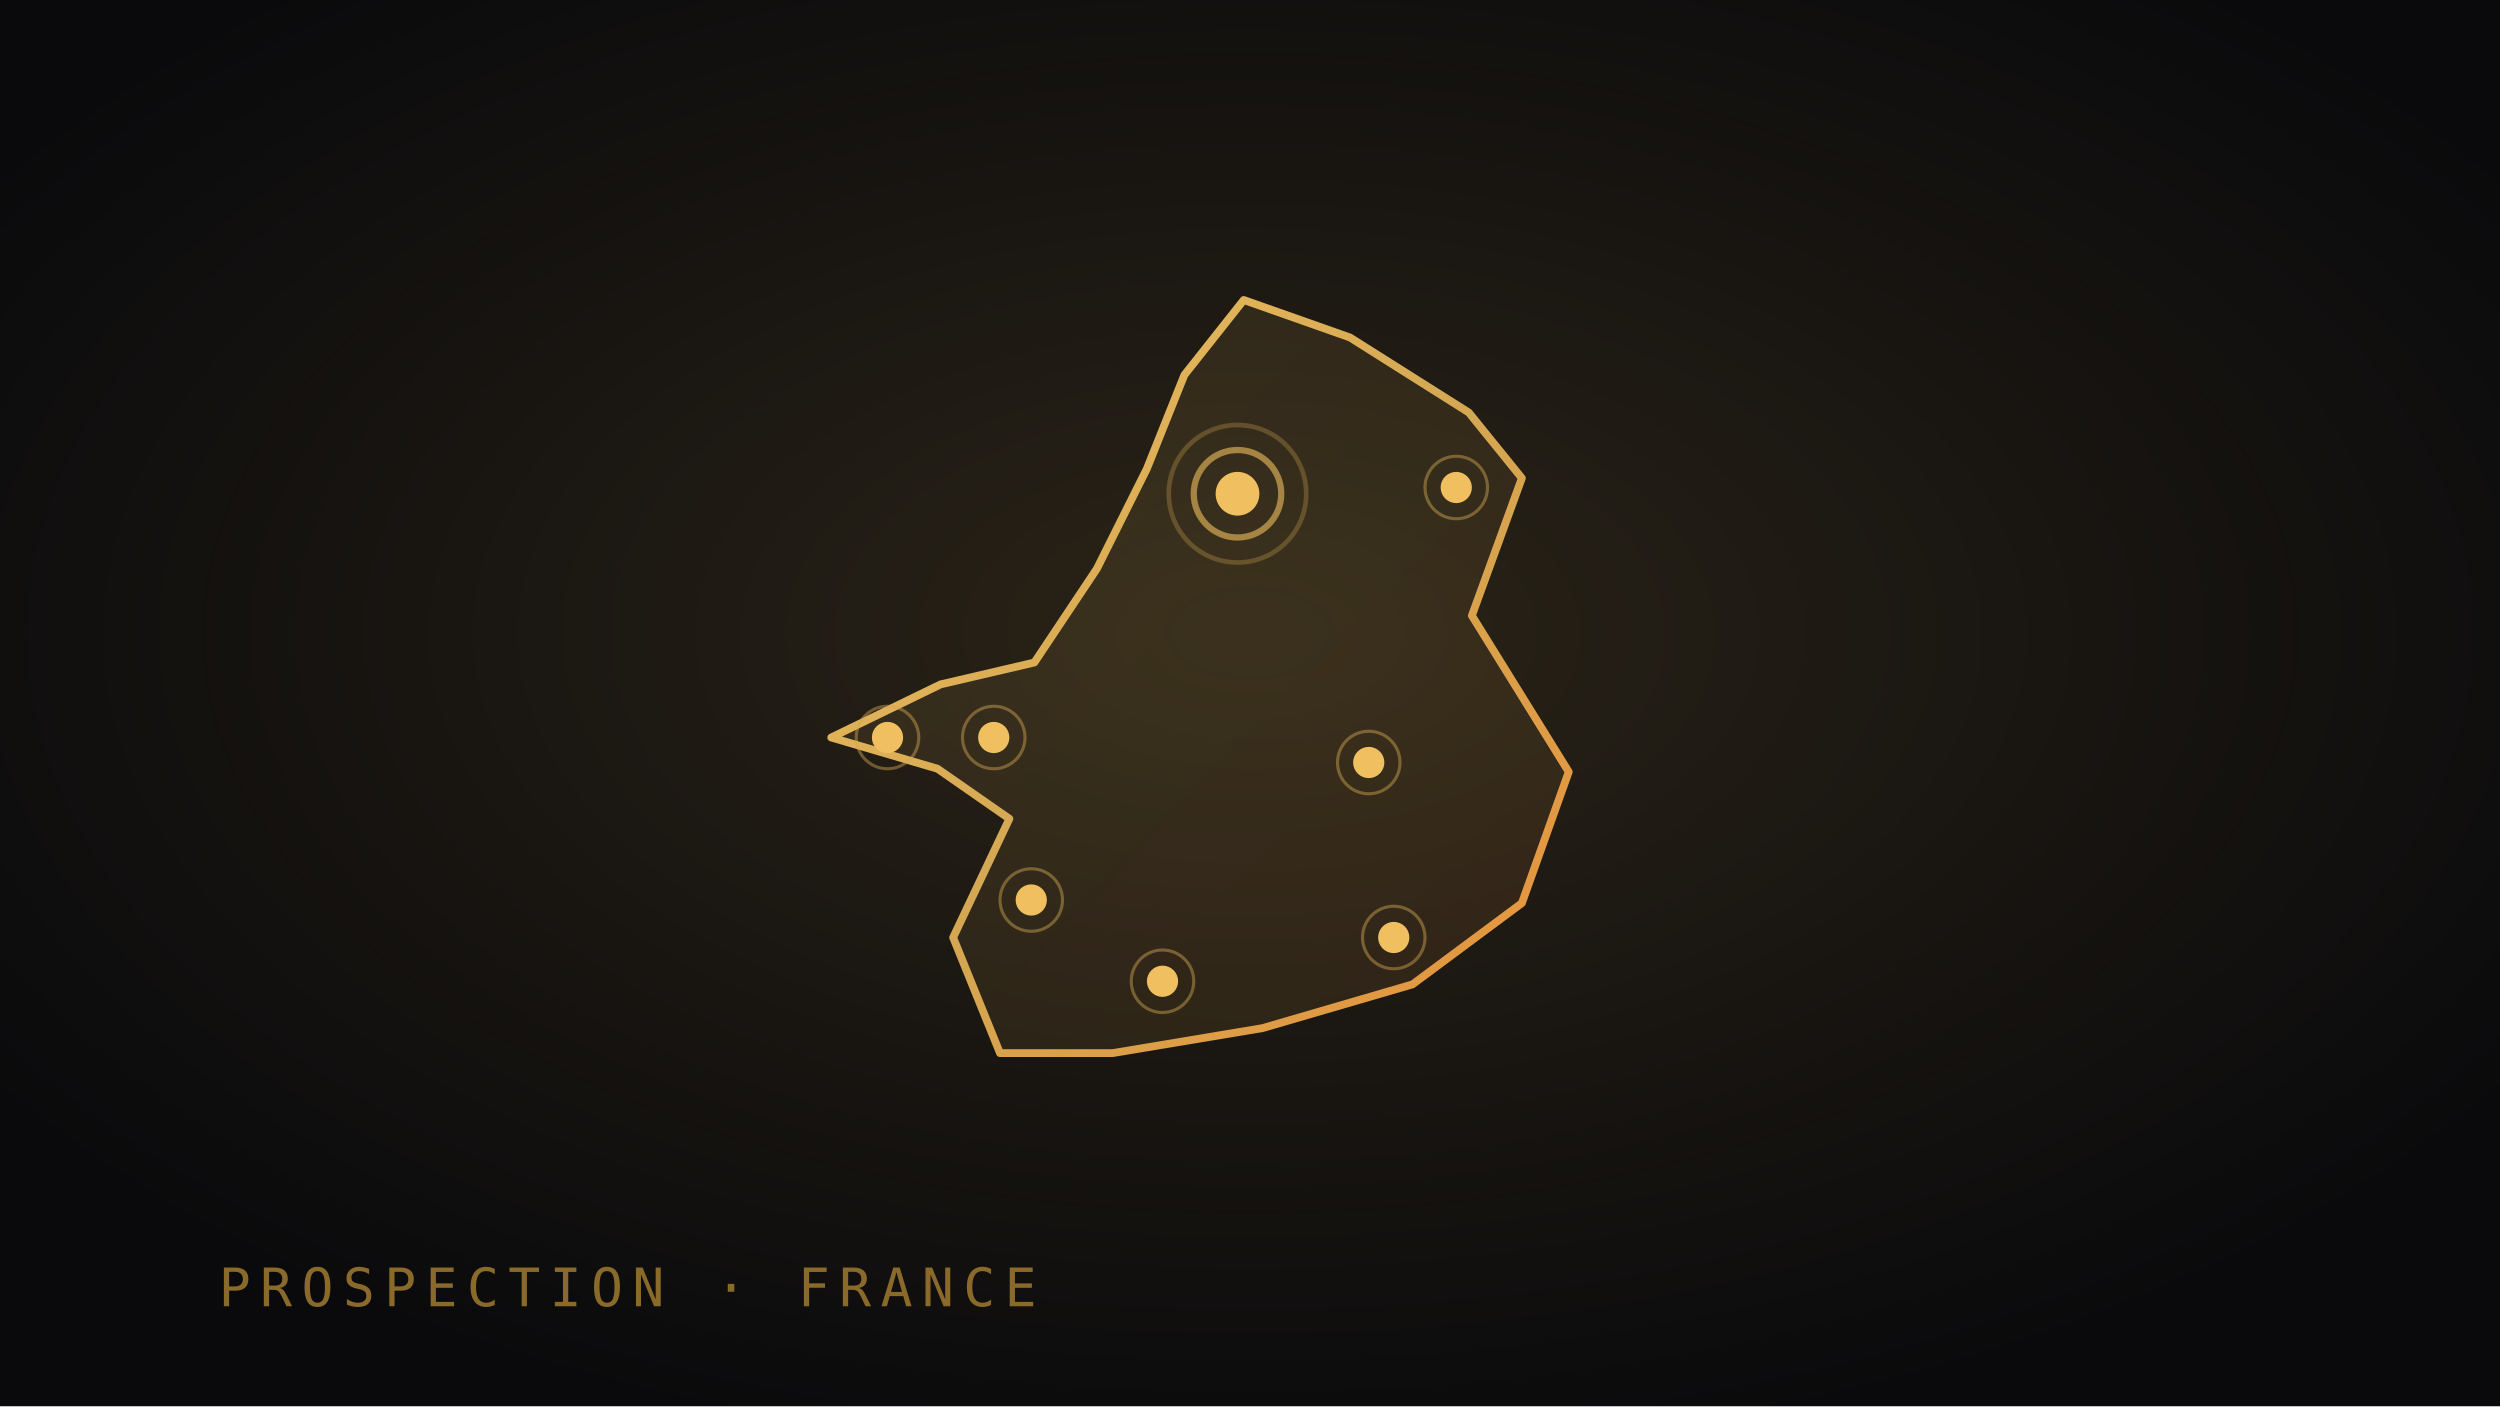
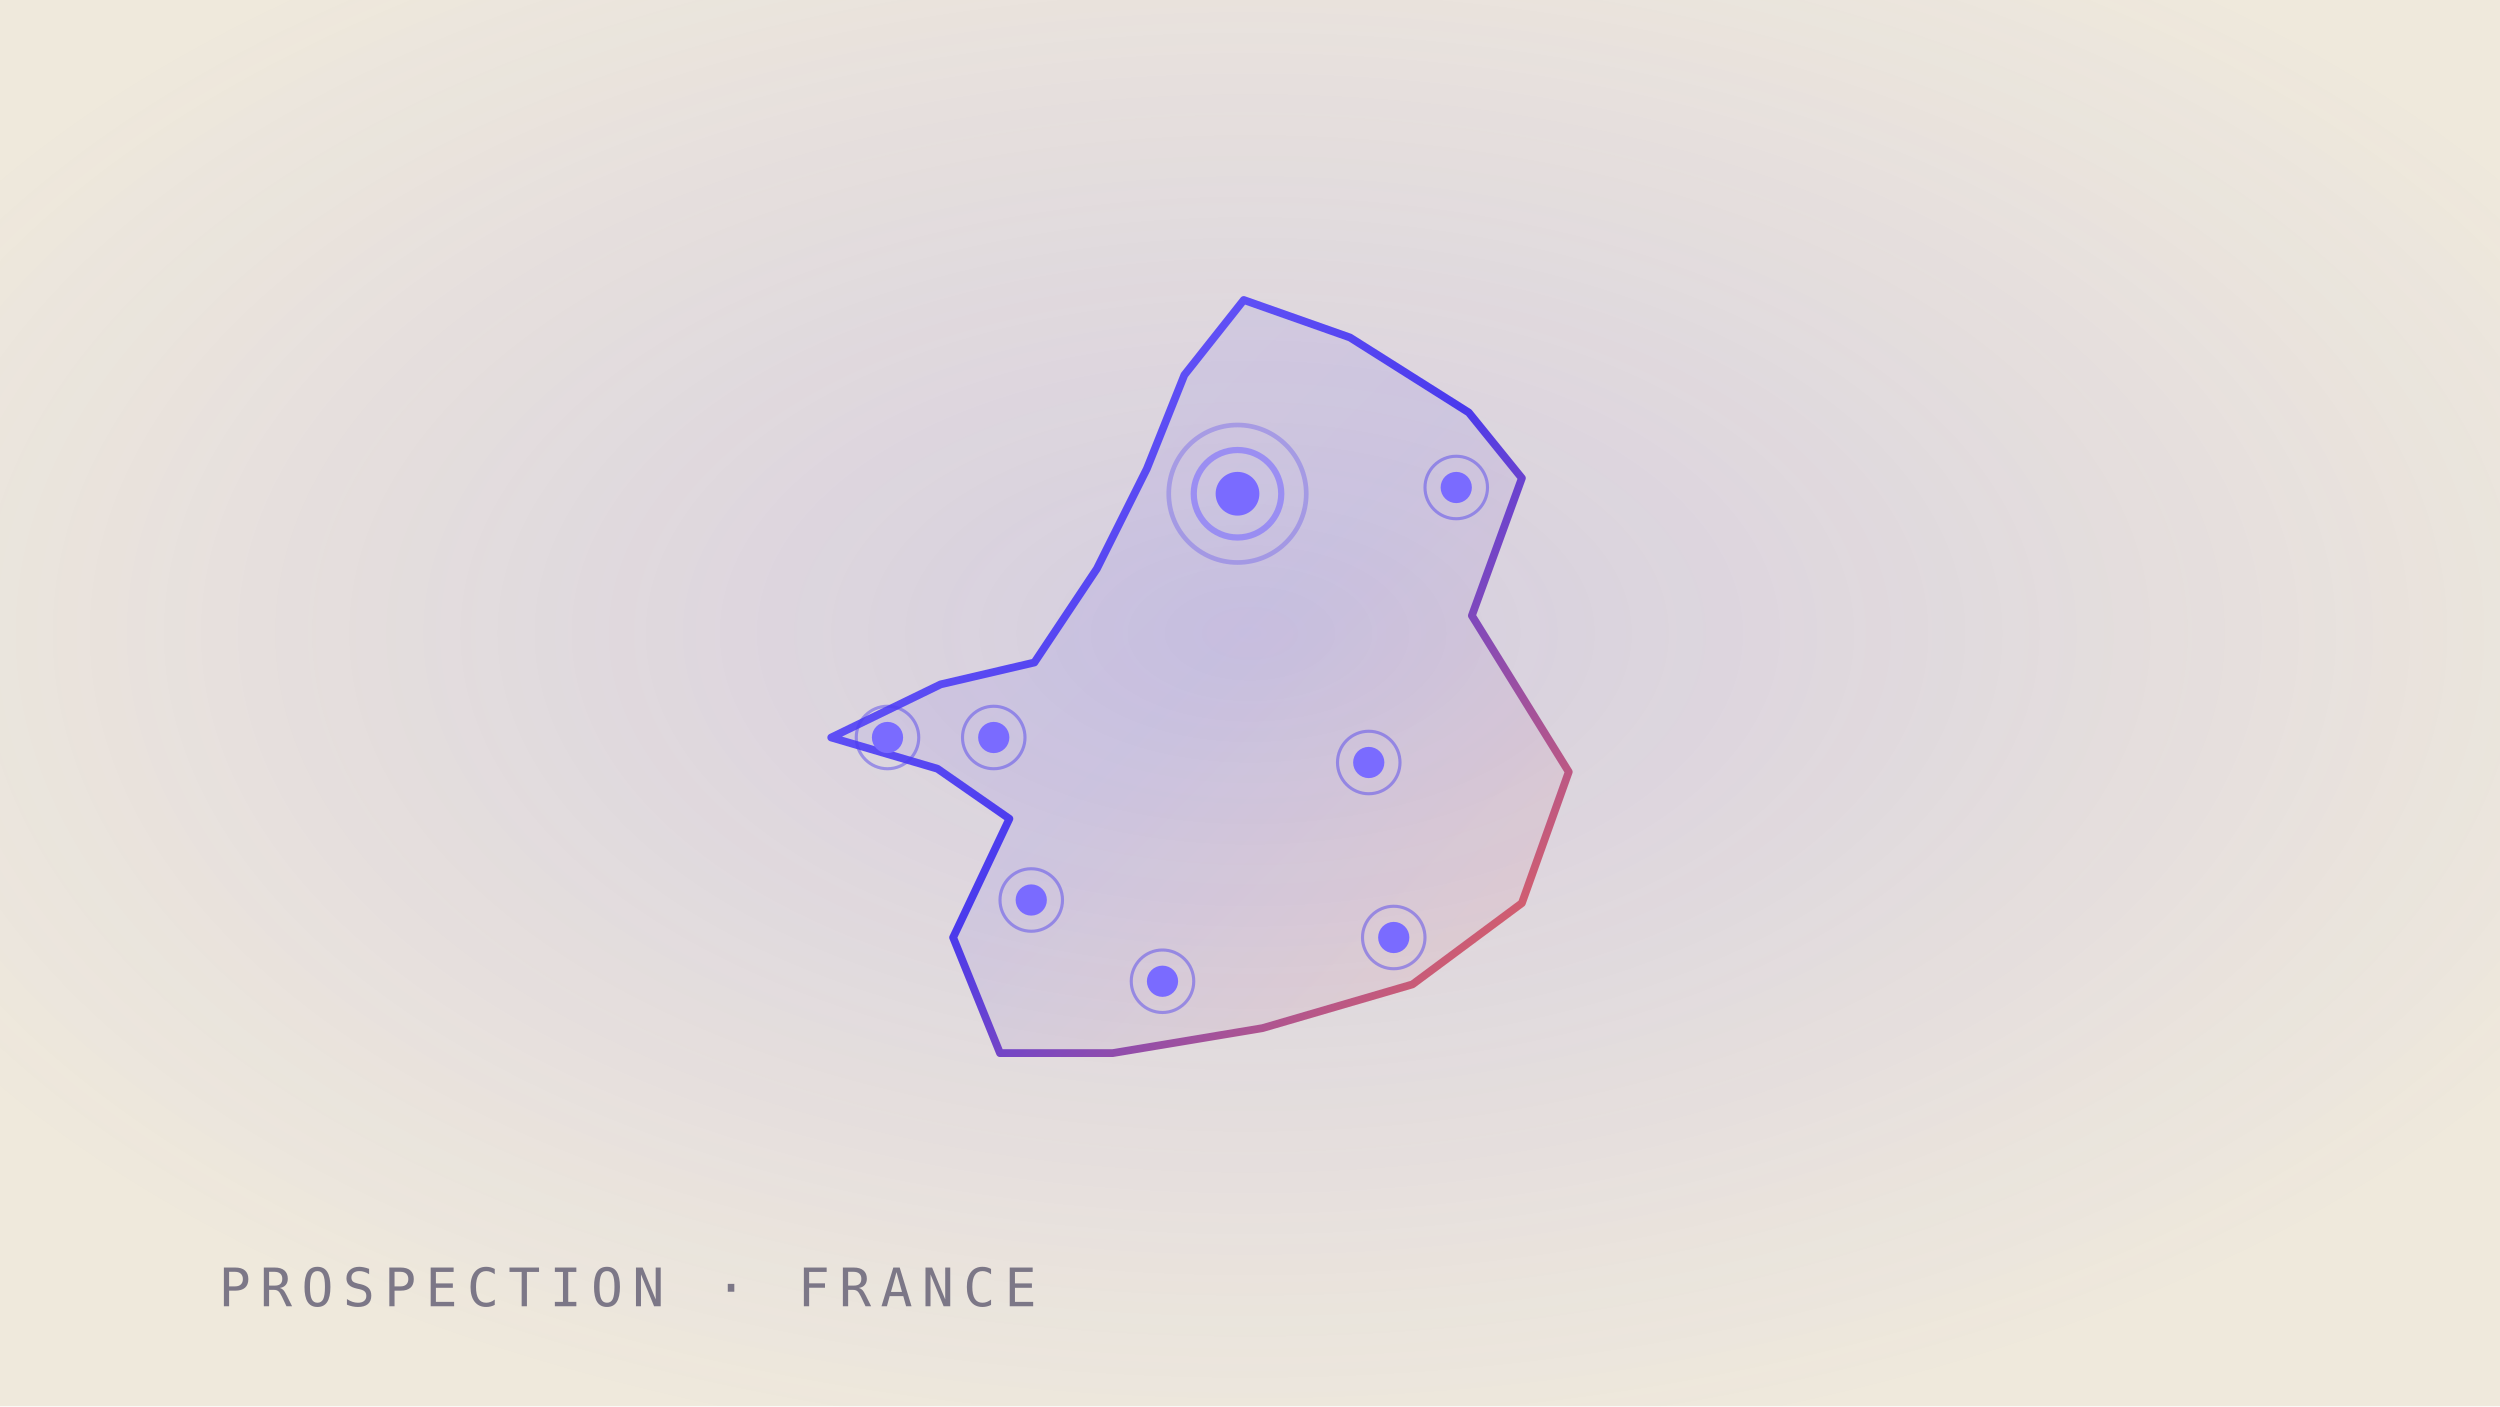
<svg xmlns="http://www.w3.org/2000/svg" viewBox="0 0 800 450" fill="none">
  <defs>
    <linearGradient id="g" x1="0" y1="0" x2="1" y2="1">
-       <stop offset="0" stop-color="#f0c060" />
-       <stop offset=".5" stop-color="#d4a853" />
-       <stop offset="1" stop-color="#e8923a" />
+       <stop offset="0" stop-color="#7a6bff" />
+       <stop offset=".5" stop-color="#4a3aed" />
+       <stop offset="1" stop-color="#ff6a45" />
    </linearGradient>
    <radialGradient id="glow" cx="50%" cy="45%" r="60%">
-       <stop offset="0" stop-color="#d4a853" stop-opacity=".16" />
-       <stop offset="1" stop-color="#d4a853" stop-opacity="0" />
+       <stop offset="0" stop-color="#4a3aed" stop-opacity=".16" />
+       <stop offset="1" stop-color="#4a3aed" stop-opacity="0" />
    </radialGradient>
  </defs>
-   <rect width="800" height="450" fill="#0a0a0c" />
+   <rect width="800" height="450" fill="#efe9dc" />
  <rect width="800" height="450" fill="url(#glow)" />
  <path d="M398 96 L432 108 L470 132 L487 153 L471 197 L502 247 L487 289 L452 315 L404 329 L356 337 L320 337 L305 300 L323 262 L300 246 L266 236 L301 219 L331 212 L351 182 L367 150 L379 120 Z" fill="url(#g)" fill-opacity=".10" stroke="url(#g)" stroke-width="2.5" stroke-linejoin="round" />
  <g>
-     <g fill="#f0c060" stroke="#f0c060">
+     <g fill="#7a6bff" stroke="#7a6bff">
      <circle cx="466" cy="156" r="4.5" fill-opacity="1" />
      <circle cx="438" cy="244" r="4.5" />
      <circle cx="446" cy="300" r="4.5" />
      <circle cx="330" cy="288" r="4.5" />
      <circle cx="372" cy="314" r="4.5" />
      <circle cx="318" cy="236" r="4.5" />
      <circle cx="284" cy="236" r="4.5" />
    </g>
-     <g fill="none" stroke="#d4a853" stroke-opacity=".45">
+     <g fill="none" stroke="#4a3aed" stroke-opacity=".45">
      <circle cx="466" cy="156" r="10" />
      <circle cx="438" cy="244" r="10" />
      <circle cx="446" cy="300" r="10" />
      <circle cx="330" cy="288" r="10" />
      <circle cx="372" cy="314" r="10" />
      <circle cx="318" cy="236" r="10" />
      <circle cx="284" cy="236" r="10" />
    </g>
-     <circle cx="396" cy="158" r="7" fill="#f0c060" />
-     <circle cx="396" cy="158" r="14" fill="none" stroke="#f0c060" stroke-opacity=".6" stroke-width="2" />
-     <circle cx="396" cy="158" r="22" fill="none" stroke="#d4a853" stroke-opacity=".3" stroke-width="1.5" />
+     <circle cx="396" cy="158" r="7" fill="#7a6bff" />
+     <circle cx="396" cy="158" r="14" fill="none" stroke="#7a6bff" stroke-opacity=".6" stroke-width="2" />
+     <circle cx="396" cy="158" r="22" fill="none" stroke="#4a3aed" stroke-opacity=".3" stroke-width="1.5" />
  </g>
-   <text x="70" y="418" font-family="ui-monospace,monospace" font-size="17" letter-spacing="3" fill="#8a6a2a">PROSPECTION · FRANCE</text>
+   <text x="70" y="418" font-family="ui-monospace,monospace" font-size="17" letter-spacing="3" fill="#7c7787">PROSPECTION · FRANCE</text>
</svg>
